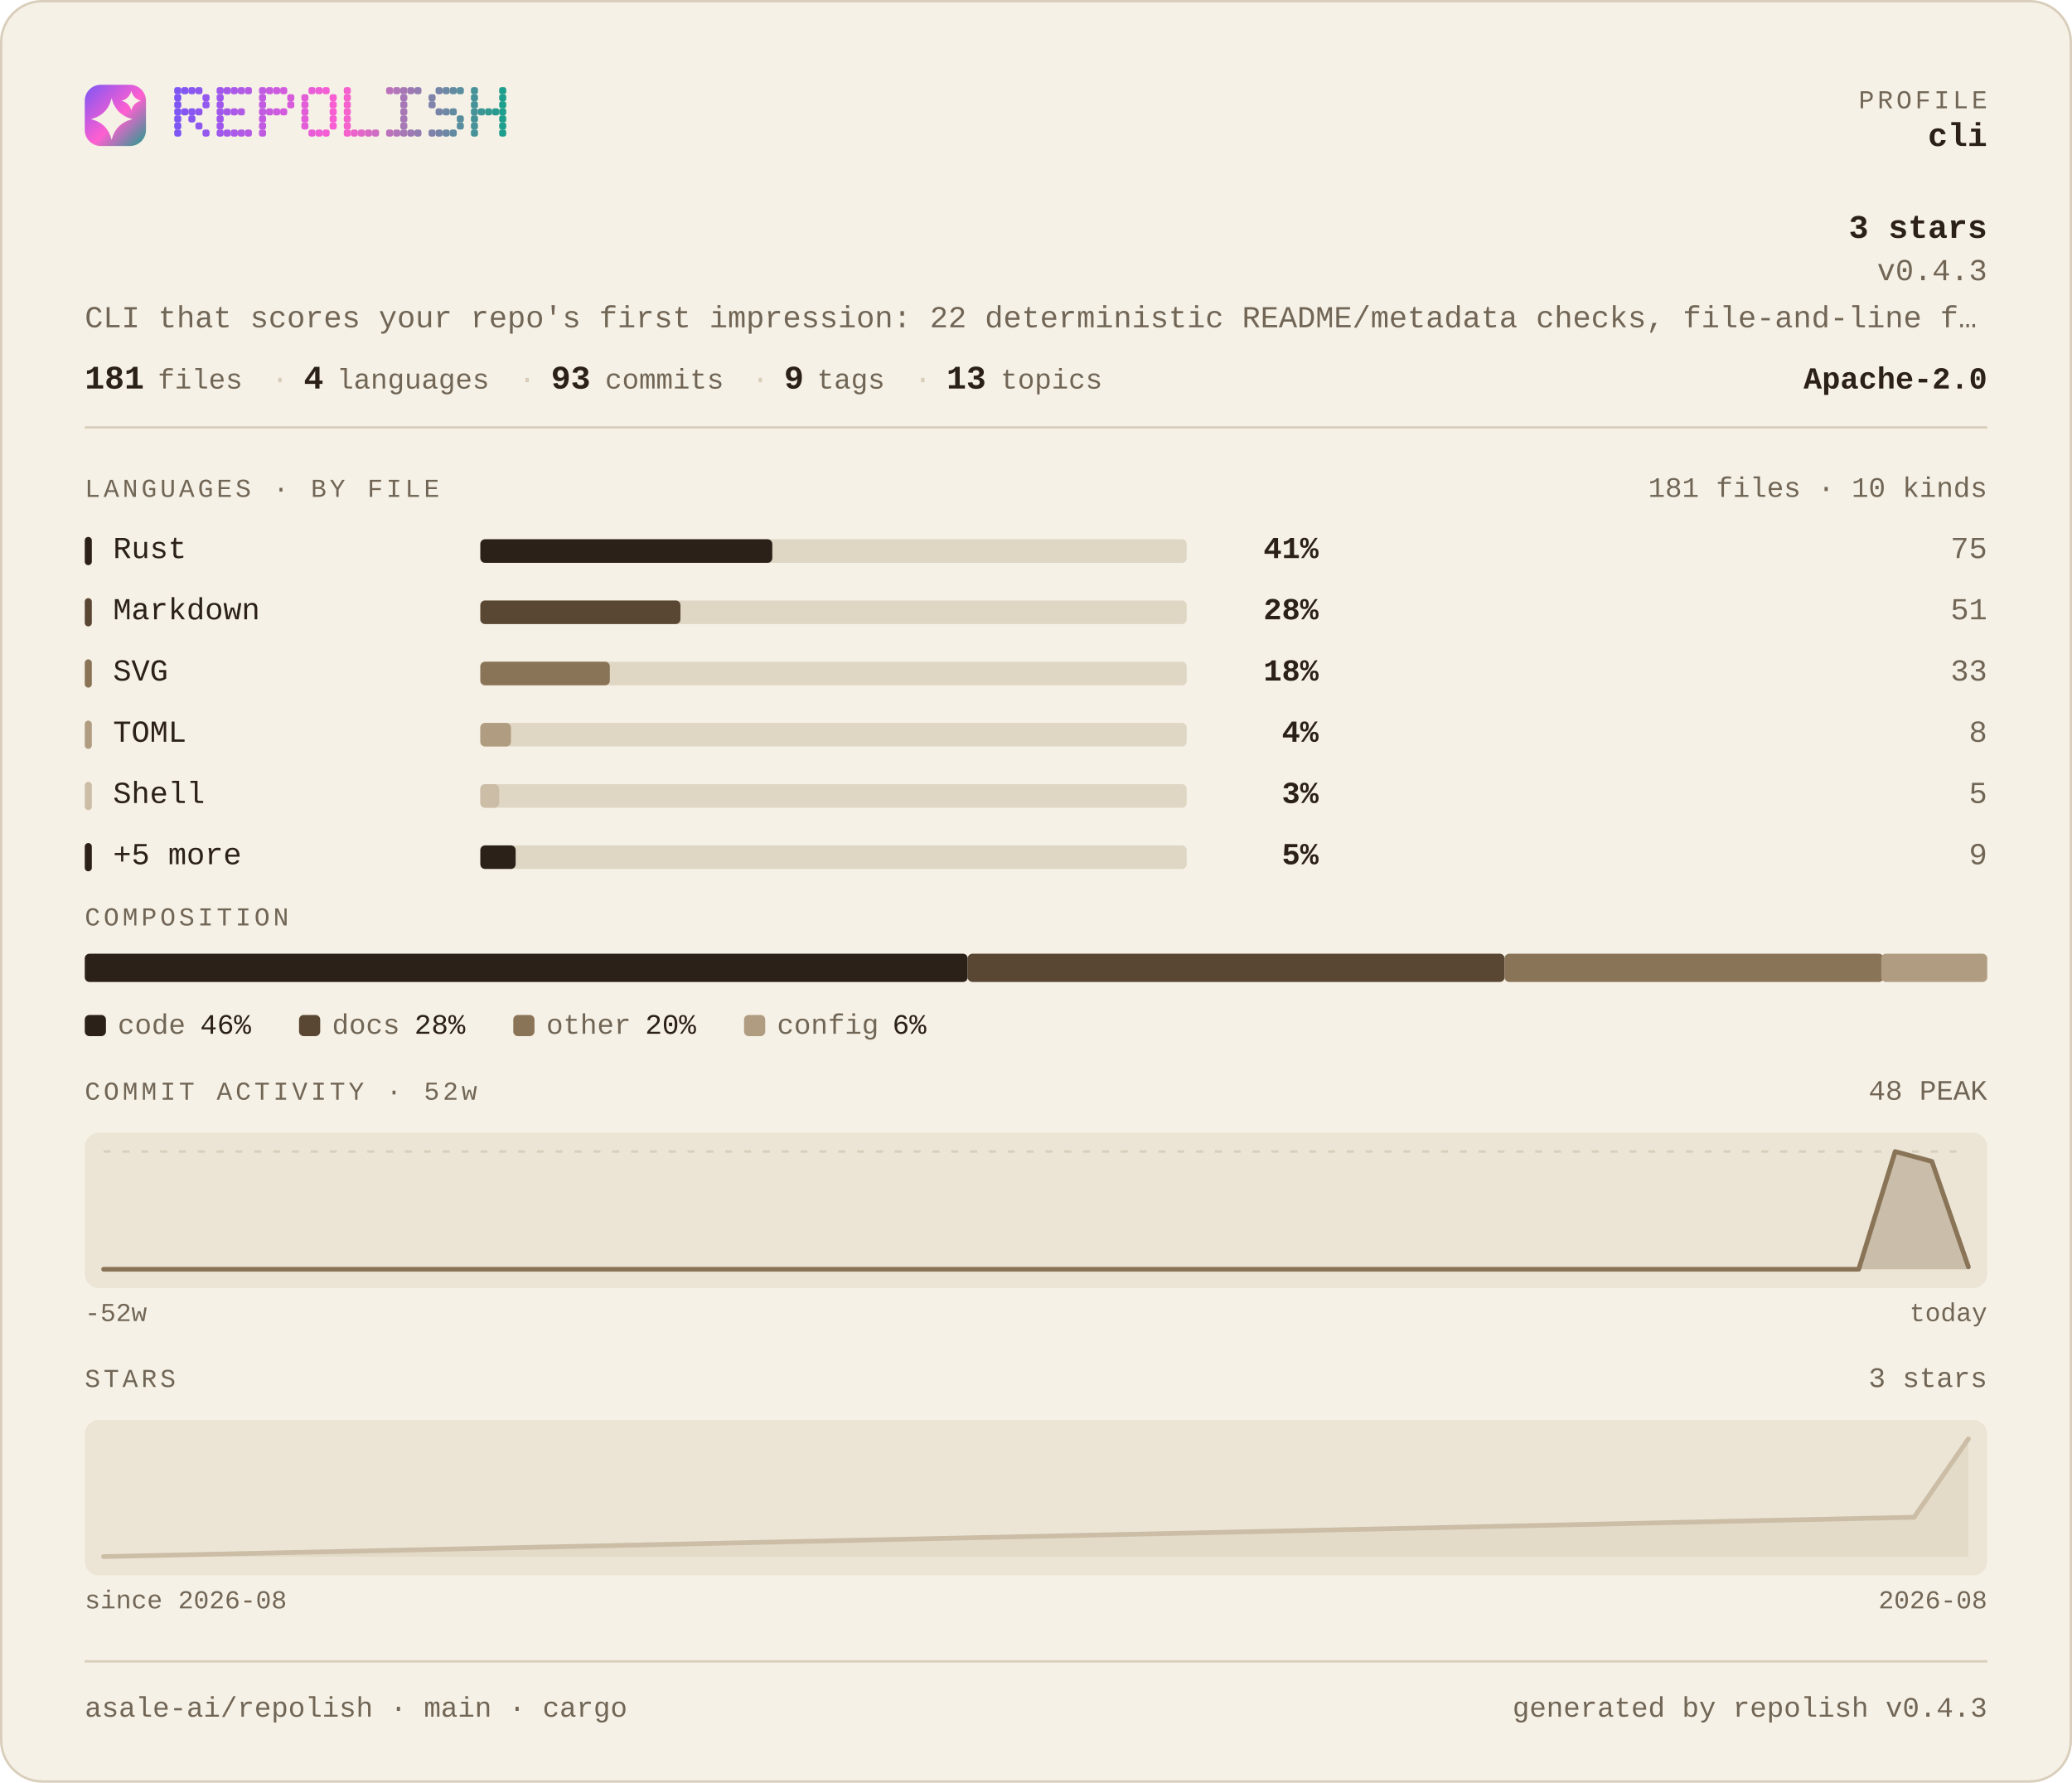
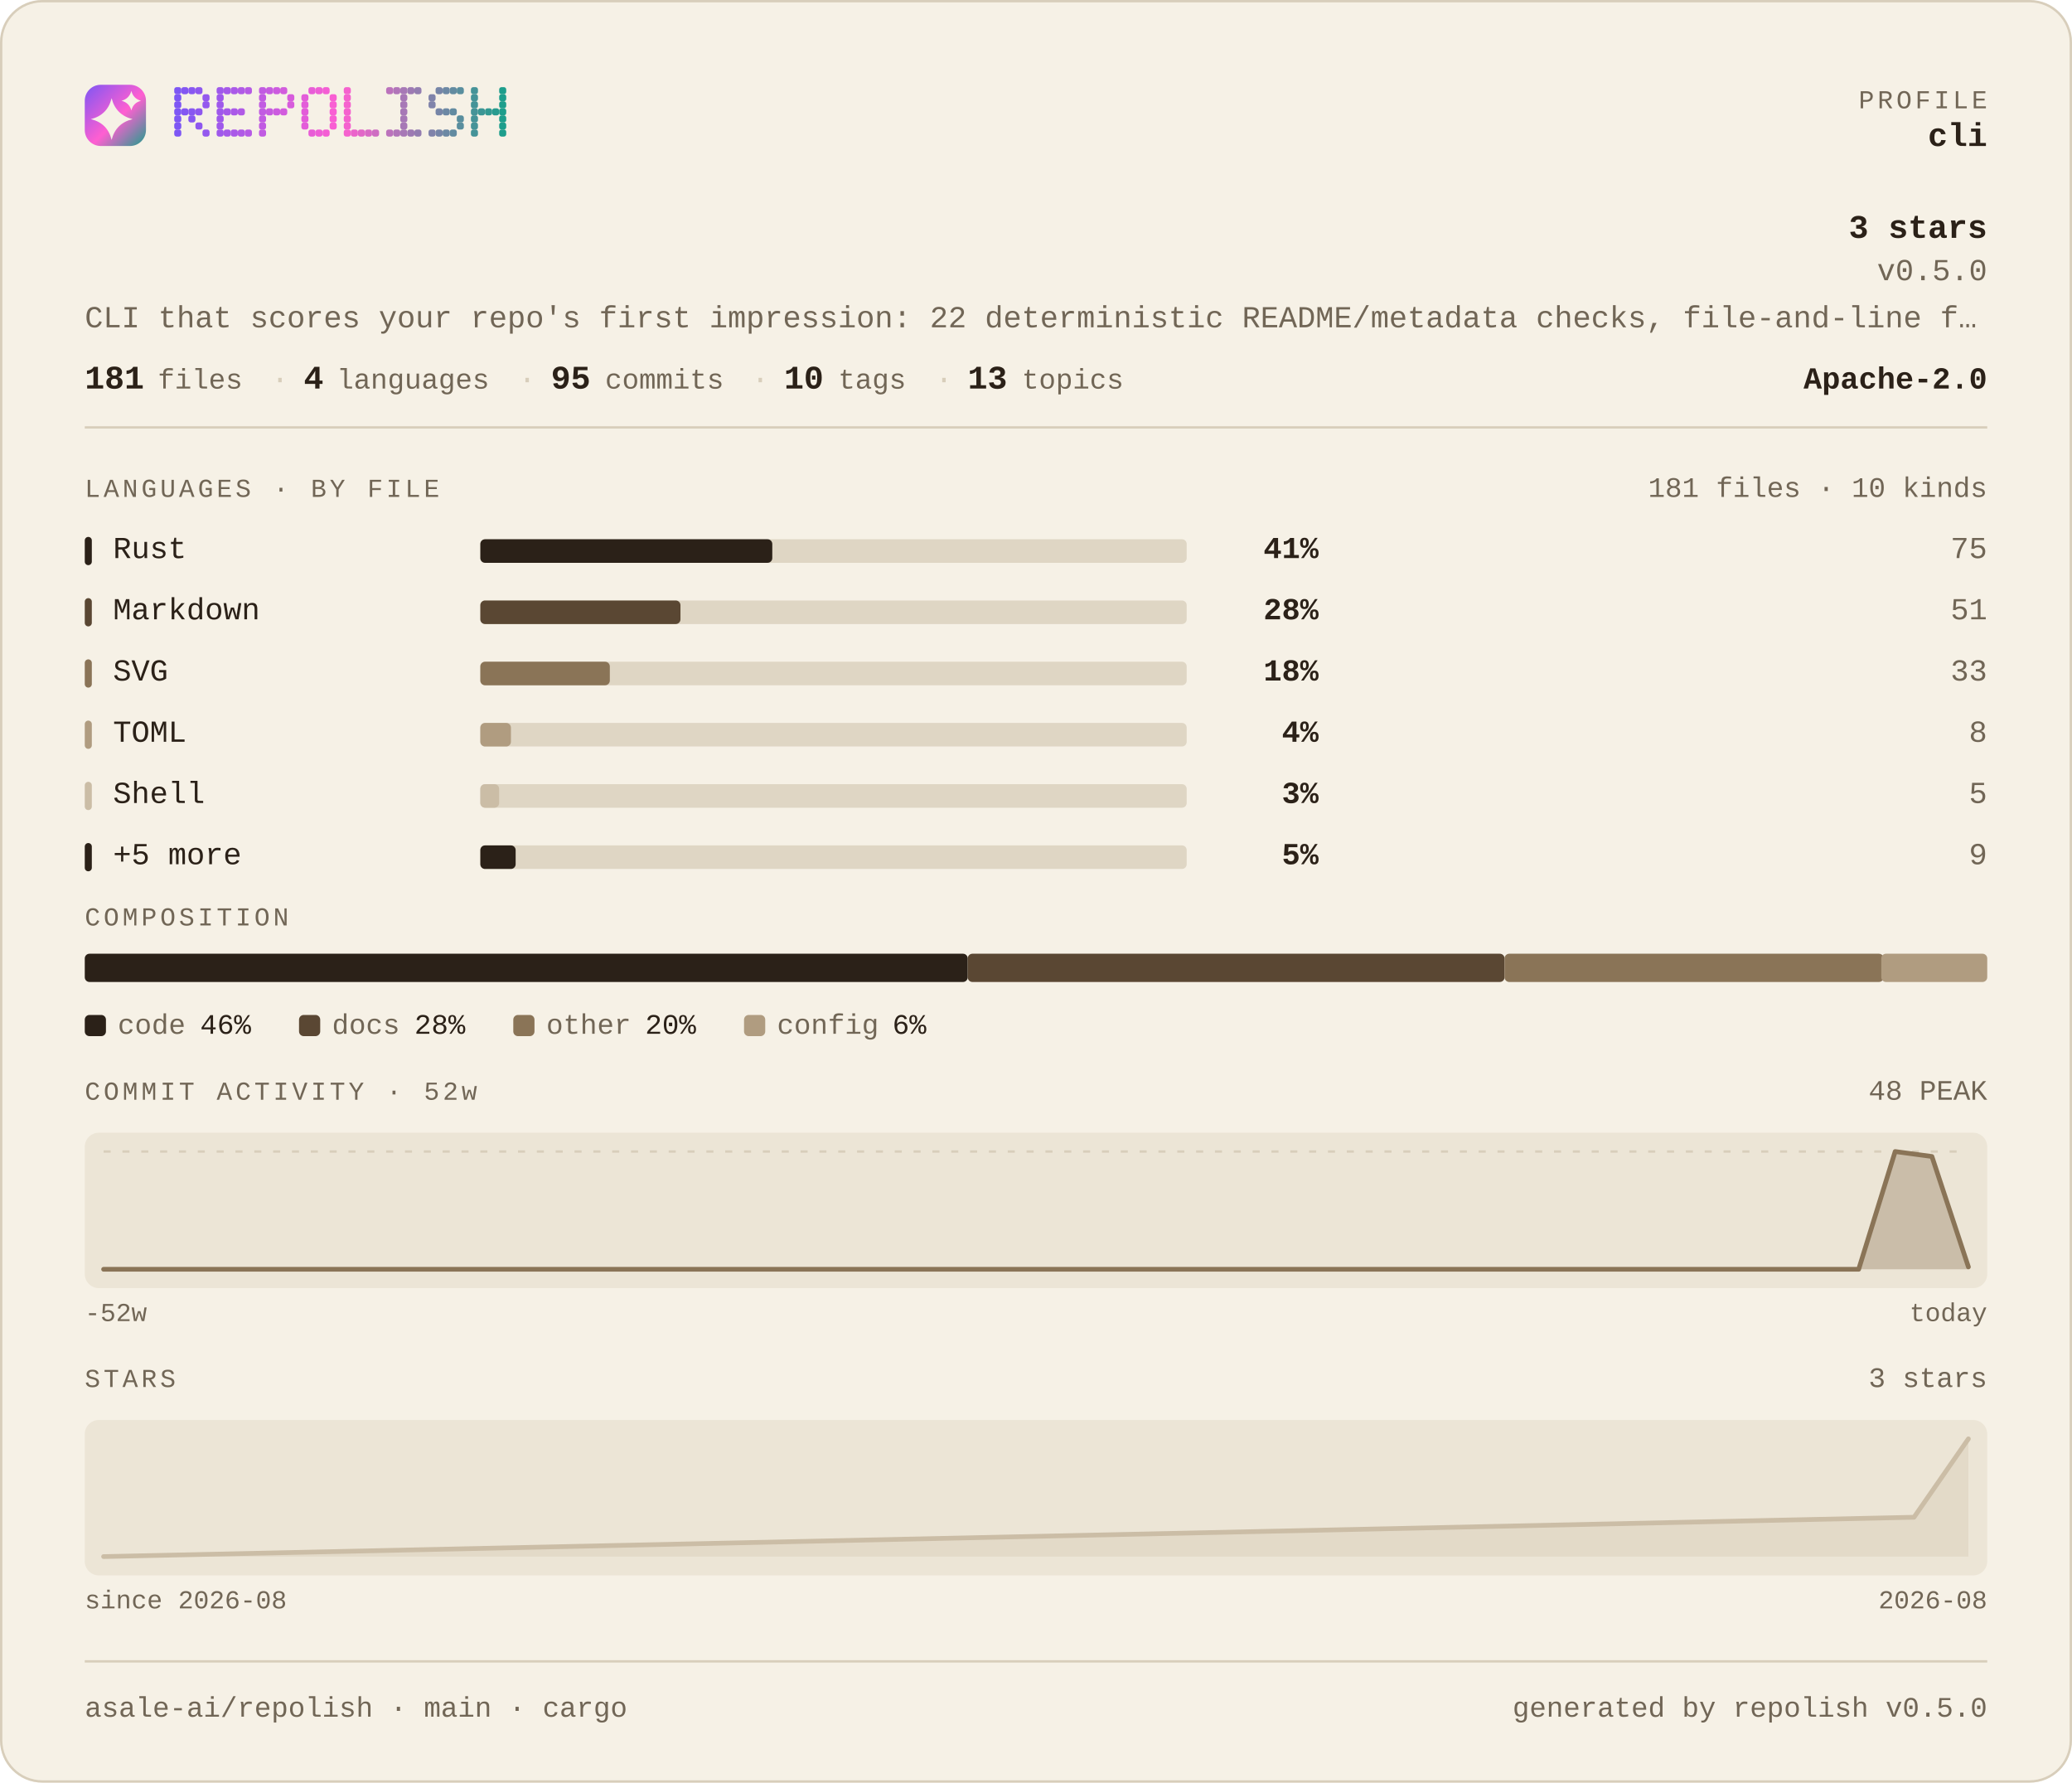
<svg xmlns="http://www.w3.org/2000/svg" width="880" height="757" viewBox="0 0 880 757" lang="en" role="img" aria-label="asale-ai/repolish — repository overview">
  <defs>
    <linearGradient id="brand" x1="0" y1="0" x2="1" y2="1">
      <stop offset="0" stop-color="#7d56f4" />
      <stop offset="0.55" stop-color="#ff5fd1" />
      <stop offset="1" stop-color="#1e9e8c" />
    </linearGradient>
  </defs>
  <style>
    .t { font-family: ui-monospace, SFMono-Regular, "SF Mono", Menlo, Consolas, "Liberation Mono", "Noto Sans Mono CJK SC", "Noto Sans Mono CJK JP", "Microsoft YaHei", "Hiragino Sans", "Yu Gothic", monospace; }
  </style>
  <rect x="0" y="0" width="880" height="757" rx="18.0" fill="#f6f1e6" />
  <rect x="0.5" y="0.5" width="879" height="756" rx="17.5" fill="none" stroke="#d8cebb" />
  <rect x="36" y="36" width="26" height="26" rx="6.8" fill="url(#brand)" />
  <path d="M47.4 41.7Q49.2 48.8 56.3 50.6Q49.2 52.3 47.4 59.4Q45.7 52.3 38.6 50.6Q45.7 48.8 47.4 41.7Z" fill="#f6f1e6" />
  <path d="M55.8 38.6Q56.6 41.9 59.9 42.8Q56.6 43.6 55.8 46.9Q54.9 43.6 51.6 42.8Q54.9 41.9 55.8 38.6Z" fill="#f6f1e6" />
  <g fill="#7d56f4">
    <rect x="74" y="37" width="3" height="3" rx="1" />
    <rect x="74" y="40" width="3" height="3" rx="1" />
    <rect x="74" y="43" width="3" height="3" rx="1" />
    <rect x="74" y="46" width="3" height="3" rx="1" />
    <rect x="74" y="49" width="3" height="3" rx="1" />
    <rect x="74" y="52" width="3" height="3" rx="1" />
    <rect x="74" y="55" width="3" height="3" rx="1" />
  </g>
  <g fill="#8356f2">
    <rect x="77" y="37" width="3" height="3" rx="1" />
    <rect x="77" y="46" width="3" height="3" rx="1" />
  </g>
  <g fill="#8857f1">
    <rect x="80" y="37" width="3" height="3" rx="1" />
    <rect x="80" y="46" width="3" height="3" rx="1" />
    <rect x="80" y="49" width="3" height="3" rx="1" />
  </g>
  <g fill="#8e57ef">
    <rect x="83" y="37" width="3" height="3" rx="1" />
    <rect x="83" y="46" width="3" height="3" rx="1" />
    <rect x="83" y="52" width="3" height="3" rx="1" />
  </g>
  <g fill="#9458ee">
    <rect x="86" y="40" width="3" height="3" rx="1" />
    <rect x="86" y="43" width="3" height="3" rx="1" />
    <rect x="86" y="55" width="3" height="3" rx="1" />
  </g>
  <g fill="#9f58eb">
    <rect x="92" y="37" width="3" height="3" rx="1" />
    <rect x="92" y="40" width="3" height="3" rx="1" />
    <rect x="92" y="43" width="3" height="3" rx="1" />
    <rect x="92" y="46" width="3" height="3" rx="1" />
    <rect x="92" y="49" width="3" height="3" rx="1" />
    <rect x="92" y="52" width="3" height="3" rx="1" />
    <rect x="92" y="55" width="3" height="3" rx="1" />
  </g>
  <g fill="#a559e9">
    <rect x="95" y="37" width="3" height="3" rx="1" />
    <rect x="95" y="46" width="3" height="3" rx="1" />
    <rect x="95" y="55" width="3" height="3" rx="1" />
  </g>
  <g fill="#aa59e8">
    <rect x="98" y="37" width="3" height="3" rx="1" />
    <rect x="98" y="46" width="3" height="3" rx="1" />
    <rect x="98" y="55" width="3" height="3" rx="1" />
  </g>
  <g fill="#b05ae6">
    <rect x="101" y="37" width="3" height="3" rx="1" />
    <rect x="101" y="46" width="3" height="3" rx="1" />
    <rect x="101" y="55" width="3" height="3" rx="1" />
  </g>
  <g fill="#b65ae5">
    <rect x="104" y="37" width="3" height="3" rx="1" />
    <rect x="104" y="55" width="3" height="3" rx="1" />
  </g>
  <g fill="#c15be2">
    <rect x="110" y="37" width="3" height="3" rx="1" />
    <rect x="110" y="40" width="3" height="3" rx="1" />
    <rect x="110" y="43" width="3" height="3" rx="1" />
    <rect x="110" y="46" width="3" height="3" rx="1" />
    <rect x="110" y="49" width="3" height="3" rx="1" />
    <rect x="110" y="52" width="3" height="3" rx="1" />
    <rect x="110" y="55" width="3" height="3" rx="1" />
  </g>
  <g fill="#c65be0">
    <rect x="113" y="37" width="3" height="3" rx="1" />
    <rect x="113" y="46" width="3" height="3" rx="1" />
  </g>
  <g fill="#cc5bdf">
    <rect x="116" y="37" width="3" height="3" rx="1" />
    <rect x="116" y="46" width="3" height="3" rx="1" />
  </g>
  <g fill="#d25cdd">
    <rect x="119" y="37" width="3" height="3" rx="1" />
    <rect x="119" y="46" width="3" height="3" rx="1" />
  </g>
  <g fill="#d75cdc">
    <rect x="122" y="40" width="3" height="3" rx="1" />
    <rect x="122" y="43" width="3" height="3" rx="1" />
  </g>
  <g fill="#e35dd9">
    <rect x="128" y="40" width="3" height="3" rx="1" />
    <rect x="128" y="43" width="3" height="3" rx="1" />
    <rect x="128" y="46" width="3" height="3" rx="1" />
    <rect x="128" y="49" width="3" height="3" rx="1" />
    <rect x="128" y="52" width="3" height="3" rx="1" />
  </g>
  <g fill="#e85dd7">
    <rect x="131" y="37" width="3" height="3" rx="1" />
    <rect x="131" y="55" width="3" height="3" rx="1" />
  </g>
  <g fill="#ee5ed6">
    <rect x="134" y="37" width="3" height="3" rx="1" />
    <rect x="134" y="55" width="3" height="3" rx="1" />
  </g>
  <g fill="#f45ed4">
    <rect x="137" y="37" width="3" height="3" rx="1" />
    <rect x="137" y="55" width="3" height="3" rx="1" />
  </g>
  <g fill="#f95fd3">
    <rect x="140" y="40" width="3" height="3" rx="1" />
    <rect x="140" y="43" width="3" height="3" rx="1" />
    <rect x="140" y="46" width="3" height="3" rx="1" />
    <rect x="140" y="49" width="3" height="3" rx="1" />
    <rect x="140" y="52" width="3" height="3" rx="1" />
  </g>
  <g fill="#f562ce">
    <rect x="146" y="37" width="3" height="3" rx="1" />
    <rect x="146" y="40" width="3" height="3" rx="1" />
    <rect x="146" y="43" width="3" height="3" rx="1" />
    <rect x="146" y="46" width="3" height="3" rx="1" />
    <rect x="146" y="49" width="3" height="3" rx="1" />
    <rect x="146" y="52" width="3" height="3" rx="1" />
    <rect x="146" y="55" width="3" height="3" rx="1" />
  </g>
  <g fill="#eb64cb">
    <rect x="149" y="55" width="3" height="3" rx="1" />
  </g>
  <g fill="#e267c8">
    <rect x="152" y="55" width="3" height="3" rx="1" />
  </g>
  <g fill="#d86ac5">
    <rect x="155" y="55" width="3" height="3" rx="1" />
  </g>
  <g fill="#ce6dc2">
    <rect x="158" y="55" width="3" height="3" rx="1" />
  </g>
  <g fill="#bb72bc">
    <rect x="164" y="37" width="3" height="3" rx="1" />
    <rect x="164" y="55" width="3" height="3" rx="1" />
  </g>
  <g fill="#b175b9">
    <rect x="167" y="37" width="3" height="3" rx="1" />
    <rect x="167" y="55" width="3" height="3" rx="1" />
  </g>
  <g fill="#a778b6">
    <rect x="170" y="37" width="3" height="3" rx="1" />
    <rect x="170" y="40" width="3" height="3" rx="1" />
    <rect x="170" y="43" width="3" height="3" rx="1" />
    <rect x="170" y="46" width="3" height="3" rx="1" />
    <rect x="170" y="49" width="3" height="3" rx="1" />
    <rect x="170" y="52" width="3" height="3" rx="1" />
    <rect x="170" y="55" width="3" height="3" rx="1" />
  </g>
  <g fill="#9d7ab3">
    <rect x="173" y="37" width="3" height="3" rx="1" />
    <rect x="173" y="55" width="3" height="3" rx="1" />
  </g>
  <g fill="#937db0">
    <rect x="176" y="37" width="3" height="3" rx="1" />
    <rect x="176" y="55" width="3" height="3" rx="1" />
  </g>
  <g fill="#8083aa">
    <rect x="182" y="40" width="3" height="3" rx="1" />
    <rect x="182" y="43" width="3" height="3" rx="1" />
    <rect x="182" y="55" width="3" height="3" rx="1" />
  </g>
  <g fill="#7685a7">
    <rect x="185" y="37" width="3" height="3" rx="1" />
    <rect x="185" y="46" width="3" height="3" rx="1" />
    <rect x="185" y="55" width="3" height="3" rx="1" />
  </g>
  <g fill="#6c88a4">
    <rect x="188" y="37" width="3" height="3" rx="1" />
    <rect x="188" y="46" width="3" height="3" rx="1" />
    <rect x="188" y="55" width="3" height="3" rx="1" />
  </g>
  <g fill="#628ba1">
    <rect x="191" y="37" width="3" height="3" rx="1" />
    <rect x="191" y="46" width="3" height="3" rx="1" />
    <rect x="191" y="55" width="3" height="3" rx="1" />
  </g>
  <g fill="#598e9e">
    <rect x="194" y="37" width="3" height="3" rx="1" />
    <rect x="194" y="49" width="3" height="3" rx="1" />
    <rect x="194" y="52" width="3" height="3" rx="1" />
  </g>
  <g fill="#459398">
    <rect x="200" y="37" width="3" height="3" rx="1" />
    <rect x="200" y="40" width="3" height="3" rx="1" />
    <rect x="200" y="43" width="3" height="3" rx="1" />
    <rect x="200" y="46" width="3" height="3" rx="1" />
    <rect x="200" y="49" width="3" height="3" rx="1" />
    <rect x="200" y="52" width="3" height="3" rx="1" />
    <rect x="200" y="55" width="3" height="3" rx="1" />
  </g>
  <g fill="#3b9695">
    <rect x="203" y="46" width="3" height="3" rx="1" />
  </g>
  <g fill="#329992">
    <rect x="206" y="46" width="3" height="3" rx="1" />
  </g>
  <g fill="#289b8f">
    <rect x="209" y="46" width="3" height="3" rx="1" />
  </g>
  <g fill="#1e9e8c">
    <rect x="212" y="37" width="3" height="3" rx="1" />
    <rect x="212" y="40" width="3" height="3" rx="1" />
    <rect x="212" y="43" width="3" height="3" rx="1" />
    <rect x="212" y="46" width="3" height="3" rx="1" />
    <rect x="212" y="49" width="3" height="3" rx="1" />
    <rect x="212" y="52" width="3" height="3" rx="1" />
    <rect x="212" y="55" width="3" height="3" rx="1" />
  </g>
  <text class="t" x="844" y="46" font-size="11" fill="#716656" text-anchor="end" letter-spacing="1.4">PROFILE</text>
  <text class="t" x="844" y="62" font-size="14" fill="#2b2118" text-anchor="end" font-weight="700">cli</text>
  <text class="t" x="844" y="101" font-size="14" fill="#2b2118" text-anchor="end" font-weight="700">3 stars</text>
-   <text class="t" x="844" y="119" font-size="13" fill="#716656" text-anchor="end">v0.4.3</text>
+   <text class="t" x="844" y="119" font-size="13" fill="#716656" text-anchor="end">v0.5.0</text>
  <text class="t" x="36" y="139" font-size="13" fill="#716656" text-anchor="start">CLI that scores your repo's first impression: 22 deterministic README/metadata checks, file-and-line f…</text>
  <text class="t" x="36" y="165" font-size="14" fill="#2b2118" text-anchor="start" font-weight="700">181</text>
  <text class="t" x="67" y="165" font-size="12" fill="#716656" text-anchor="start">files</text>
  <text class="t" x="115" y="165" font-size="13" fill="#d8cebb" text-anchor="start">·</text>
  <text class="t" x="129" y="165" font-size="14" fill="#2b2118" text-anchor="start" font-weight="700">4</text>
  <text class="t" x="143" y="165" font-size="12" fill="#716656" text-anchor="start">languages</text>
  <text class="t" x="220" y="165" font-size="13" fill="#d8cebb" text-anchor="start">·</text>
-   <text class="t" x="234" y="165" font-size="14" fill="#2b2118" text-anchor="start" font-weight="700">93</text>
+   <text class="t" x="234" y="165" font-size="14" fill="#2b2118" text-anchor="start" font-weight="700">95</text>
  <text class="t" x="257" y="165" font-size="12" fill="#716656" text-anchor="start">commits</text>
  <text class="t" x="319" y="165" font-size="13" fill="#d8cebb" text-anchor="start">·</text>
-   <text class="t" x="333" y="165" font-size="14" fill="#2b2118" text-anchor="start" font-weight="700">9</text>
-   <text class="t" x="347" y="165" font-size="12" fill="#716656" text-anchor="start">tags</text>
-   <text class="t" x="388" y="165" font-size="13" fill="#d8cebb" text-anchor="start">·</text>
-   <text class="t" x="402" y="165" font-size="14" fill="#2b2118" text-anchor="start" font-weight="700">13</text>
-   <text class="t" x="425" y="165" font-size="12" fill="#716656" text-anchor="start">topics</text>
+   <text class="t" x="333" y="165" font-size="14" fill="#2b2118" text-anchor="start" font-weight="700">10</text>
+   <text class="t" x="356" y="165" font-size="12" fill="#716656" text-anchor="start">tags</text>
+   <text class="t" x="397" y="165" font-size="13" fill="#d8cebb" text-anchor="start">·</text>
+   <text class="t" x="411" y="165" font-size="14" fill="#2b2118" text-anchor="start" font-weight="700">13</text>
+   <text class="t" x="434" y="165" font-size="12" fill="#716656" text-anchor="start">topics</text>
  <text class="t" x="844" y="165" font-size="13" fill="#2b2118" text-anchor="end" font-weight="700">Apache-2.0</text>
  <rect x="36" y="181" width="808" height="1" fill="#d8cebb" />
  <text class="t" x="36" y="211" font-size="11" fill="#716656" text-anchor="start" letter-spacing="1.4">LANGUAGES · BY FILE</text>
  <text class="t" x="844" y="211" font-size="12" fill="#716656" text-anchor="end">181 files · 10 kinds</text>
  <rect x="36" y="228" width="3" height="12" rx="1.5" fill="#2b2118" />
  <text class="t" x="48" y="237" font-size="13" fill="#2b2118" text-anchor="start">Rust</text>
  <rect x="204" y="229" width="300" height="10" rx="2.0" fill="#dfd6c4" />
  <rect x="204" y="229" width="124" height="10" rx="2.0" fill="#2b2118" />
  <text class="t" x="560" y="237" font-size="13" fill="#2b2118" text-anchor="end" font-weight="700">41%</text>
  <text class="t" x="844" y="237" font-size="13" fill="#716656" text-anchor="end">75</text>
  <rect x="36" y="254" width="3" height="12" rx="1.5" fill="#5a4733" />
  <text class="t" x="48" y="263" font-size="13" fill="#2b2118" text-anchor="start">Markdown</text>
  <rect x="204" y="255" width="300" height="10" rx="2.0" fill="#dfd6c4" />
  <rect x="204" y="255" width="85" height="10" rx="2.0" fill="#5a4733" />
  <text class="t" x="560" y="263" font-size="13" fill="#2b2118" text-anchor="end" font-weight="700">28%</text>
  <text class="t" x="844" y="263" font-size="13" fill="#716656" text-anchor="end">51</text>
  <rect x="36" y="280" width="3" height="12" rx="1.5" fill="#8a7457" />
  <text class="t" x="48" y="289" font-size="13" fill="#2b2118" text-anchor="start">SVG</text>
  <rect x="204" y="281" width="300" height="10" rx="2.0" fill="#dfd6c4" />
  <rect x="204" y="281" width="55" height="10" rx="2.0" fill="#8a7457" />
  <text class="t" x="560" y="289" font-size="13" fill="#2b2118" text-anchor="end" font-weight="700">18%</text>
  <text class="t" x="844" y="289" font-size="13" fill="#716656" text-anchor="end">33</text>
  <rect x="36" y="306" width="3" height="12" rx="1.5" fill="#b09c80" />
  <text class="t" x="48" y="315" font-size="13" fill="#2b2118" text-anchor="start">TOML</text>
  <rect x="204" y="307" width="300" height="10" rx="2.0" fill="#dfd6c4" />
  <rect x="204" y="307" width="13" height="10" rx="2.0" fill="#b09c80" />
  <text class="t" x="560" y="315" font-size="13" fill="#2b2118" text-anchor="end" font-weight="700">4%</text>
  <text class="t" x="844" y="315" font-size="13" fill="#716656" text-anchor="end">8</text>
  <rect x="36" y="332" width="3" height="12" rx="1.5" fill="#cbbda6" />
  <text class="t" x="48" y="341" font-size="13" fill="#2b2118" text-anchor="start">Shell</text>
  <rect x="204" y="333" width="300" height="10" rx="2.0" fill="#dfd6c4" />
  <rect x="204" y="333" width="8" height="10" rx="2.0" fill="#cbbda6" />
  <text class="t" x="560" y="341" font-size="13" fill="#2b2118" text-anchor="end" font-weight="700">3%</text>
  <text class="t" x="844" y="341" font-size="13" fill="#716656" text-anchor="end">5</text>
  <rect x="36" y="358" width="3" height="12" rx="1.5" fill="#2b2118" />
  <text class="t" x="48" y="367" font-size="13" fill="#2b2118" text-anchor="start">+5 more</text>
  <rect x="204" y="359" width="300" height="10" rx="2.0" fill="#dfd6c4" />
  <rect x="204" y="359" width="15" height="10" rx="2.0" fill="#2b2118" />
  <text class="t" x="560" y="367" font-size="13" fill="#2b2118" text-anchor="end" font-weight="700">5%</text>
  <text class="t" x="844" y="367" font-size="13" fill="#716656" text-anchor="end">9</text>
  <text class="t" x="36" y="393" font-size="11" fill="#716656" text-anchor="start" letter-spacing="1.4">COMPOSITION</text>
  <rect x="36" y="405" width="375" height="12" rx="2.0" fill="#2b2118" />
  <rect x="411" y="405" width="228" height="12" rx="2.0" fill="#5a4733" />
  <rect x="639" y="405" width="161" height="12" rx="2.0" fill="#8a7457" />
  <rect x="799" y="405" width="45" height="12" rx="2.0" fill="#b09c80" />
  <rect x="36" y="431" width="9" height="9" rx="2.0" fill="#2b2118" />
  <text class="t" x="50" y="439" font-size="12" fill="#716656" text-anchor="start">code</text>
  <text class="t" x="85" y="439" font-size="12" fill="#2b2118" text-anchor="start">46%</text>
  <rect x="127" y="431" width="9" height="9" rx="2.0" fill="#5a4733" />
  <text class="t" x="141" y="439" font-size="12" fill="#716656" text-anchor="start">docs</text>
  <text class="t" x="176" y="439" font-size="12" fill="#2b2118" text-anchor="start">28%</text>
  <rect x="218" y="431" width="9" height="9" rx="2.0" fill="#8a7457" />
  <text class="t" x="232" y="439" font-size="12" fill="#716656" text-anchor="start">other</text>
  <text class="t" x="274" y="439" font-size="12" fill="#2b2118" text-anchor="start">20%</text>
  <rect x="316" y="431" width="9" height="9" rx="2.0" fill="#b09c80" />
  <text class="t" x="330" y="439" font-size="12" fill="#716656" text-anchor="start">config</text>
  <text class="t" x="379" y="439" font-size="12" fill="#2b2118" text-anchor="start">6%</text>
  <text class="t" x="36" y="467" font-size="11" fill="#716656" text-anchor="start" letter-spacing="1.4">COMMIT ACTIVITY · 52w</text>
  <text class="t" x="844" y="467" font-size="12" fill="#716656" text-anchor="end">48 PEAK</text>
  <rect x="36" y="481" width="808" height="66" rx="6.0" fill="#ece5d6" />
  <line x1="44" y1="489" x2="836" y2="489" stroke="#d8cebb" stroke-width="1" stroke-dasharray="3 5" />
-   <path d="M44.0 539.0 L59.5 539.0 L75.1 539.0 L90.6 539.0 L106.1 539.0 L121.6 539.0 L137.2 539.0 L152.7 539.0 L168.2 539.0 L183.8 539.0 L199.3 539.0 L214.8 539.0 L230.4 539.0 L245.9 539.0 L261.4 539.0 L276.9 539.0 L292.5 539.0 L308.0 539.0 L323.5 539.0 L339.1 539.0 L354.6 539.0 L370.1 539.0 L385.6 539.0 L401.2 539.0 L416.7 539.0 L432.2 539.0 L447.8 539.0 L463.3 539.0 L478.8 539.0 L494.4 539.0 L509.9 539.0 L525.4 539.0 L540.9 539.0 L556.5 539.0 L572.0 539.0 L587.5 539.0 L603.1 539.0 L618.6 539.0 L634.1 539.0 L649.6 539.0 L665.2 539.0 L680.7 539.0 L696.2 539.0 L711.8 539.0 L727.3 539.0 L742.8 539.0 L758.4 539.0 L773.9 539.0 L789.4 539.0 L804.9 489.0 L820.5 493.2 L836.0 538.0 L836.0 539 L44 539 Z" fill="#8a7457" fill-opacity="0.35" />
-   <path d="M44.0 539.0 L59.5 539.0 L75.1 539.0 L90.6 539.0 L106.1 539.0 L121.6 539.0 L137.2 539.0 L152.7 539.0 L168.2 539.0 L183.8 539.0 L199.3 539.0 L214.8 539.0 L230.4 539.0 L245.9 539.0 L261.4 539.0 L276.9 539.0 L292.5 539.0 L308.0 539.0 L323.5 539.0 L339.1 539.0 L354.6 539.0 L370.1 539.0 L385.6 539.0 L401.2 539.0 L416.7 539.0 L432.2 539.0 L447.8 539.0 L463.3 539.0 L478.8 539.0 L494.4 539.0 L509.9 539.0 L525.4 539.0 L540.9 539.0 L556.5 539.0 L572.0 539.0 L587.5 539.0 L603.1 539.0 L618.6 539.0 L634.1 539.0 L649.6 539.0 L665.2 539.0 L680.7 539.0 L696.2 539.0 L711.8 539.0 L727.3 539.0 L742.8 539.0 L758.4 539.0 L773.9 539.0 L789.4 539.0 L804.9 489.0 L820.5 493.2 L836.0 538.0" fill="none" stroke="#8a7457" stroke-width="2" stroke-linejoin="round" stroke-linecap="round" />
+   <path d="M44.0 539.0 L59.5 539.0 L75.1 539.0 L90.6 539.0 L106.1 539.0 L121.6 539.0 L137.2 539.0 L152.7 539.0 L168.2 539.0 L183.8 539.0 L199.3 539.0 L214.8 539.0 L230.4 539.0 L245.9 539.0 L261.4 539.0 L276.9 539.0 L292.5 539.0 L308.0 539.0 L323.5 539.0 L339.1 539.0 L354.6 539.0 L370.1 539.0 L385.6 539.0 L401.2 539.0 L416.7 539.0 L432.2 539.0 L447.8 539.0 L463.3 539.0 L478.8 539.0 L494.4 539.0 L509.9 539.0 L525.4 539.0 L540.9 539.0 L556.5 539.0 L572.0 539.0 L587.5 539.0 L603.1 539.0 L618.6 539.0 L634.1 539.0 L649.6 539.0 L665.2 539.0 L680.7 539.0 L696.2 539.0 L711.8 539.0 L727.3 539.0 L742.8 539.0 L758.4 539.0 L773.9 539.0 L789.4 539.0 L804.9 489.0 L820.5 491.1 L836.0 538.0 L836.0 539 L44 539 Z" fill="#8a7457" fill-opacity="0.35" />
+   <path d="M44.0 539.0 L59.5 539.0 L75.1 539.0 L90.6 539.0 L106.1 539.0 L121.6 539.0 L137.2 539.0 L152.7 539.0 L168.2 539.0 L183.8 539.0 L199.3 539.0 L214.8 539.0 L230.4 539.0 L245.9 539.0 L261.4 539.0 L276.9 539.0 L292.5 539.0 L308.0 539.0 L323.5 539.0 L339.1 539.0 L354.6 539.0 L370.1 539.0 L385.6 539.0 L401.2 539.0 L416.7 539.0 L432.2 539.0 L447.8 539.0 L463.3 539.0 L478.8 539.0 L494.4 539.0 L509.9 539.0 L525.4 539.0 L540.9 539.0 L556.5 539.0 L572.0 539.0 L587.5 539.0 L603.1 539.0 L618.6 539.0 L634.1 539.0 L649.6 539.0 L665.2 539.0 L680.7 539.0 L696.2 539.0 L711.8 539.0 L727.3 539.0 L742.8 539.0 L758.4 539.0 L773.9 539.0 L789.4 539.0 L804.9 489.0 L820.5 491.1 L836.0 538.0" fill="none" stroke="#8a7457" stroke-width="2" stroke-linejoin="round" stroke-linecap="round" />
  <text class="t" x="36" y="561" font-size="11" fill="#716656" text-anchor="start">-52w</text>
  <text class="t" x="844" y="561" font-size="11" fill="#716656" text-anchor="end">today</text>
  <text class="t" x="36" y="589" font-size="11" fill="#716656" text-anchor="start" letter-spacing="1.4">STARS</text>
  <text class="t" x="844" y="589" font-size="12" fill="#716656" text-anchor="end">3 stars</text>
  <rect x="36" y="603" width="808" height="66" rx="6.0" fill="#ece5d6" />
  <path d="M44.0 661.0 L812.9 644.3 L836.0 611.0 L836.0 661 L44.0 661 Z" fill="#cbbda6" fill-opacity="0.28" />
  <path d="M44.0 661.0 L812.9 644.3 L836.0 611.0" fill="none" stroke="#cbbda6" stroke-width="2" stroke-linejoin="round" stroke-linecap="round" />
  <text class="t" x="36" y="683" font-size="11" fill="#716656" text-anchor="start">since 2026-08</text>
  <text class="t" x="844" y="683" font-size="11" fill="#716656" text-anchor="end">2026-08</text>
  <rect x="36" y="705" width="808" height="1" fill="#d8cebb" />
  <text class="t" x="36" y="729" font-size="12" fill="#716656" text-anchor="start">asale-ai/repolish · main · cargo</text>
-   <text class="t" x="844" y="729" font-size="12" fill="#716656" text-anchor="end">generated by repolish v0.4.3</text>
+   <text class="t" x="844" y="729" font-size="12" fill="#716656" text-anchor="end">generated by repolish v0.5.0</text>
</svg>
